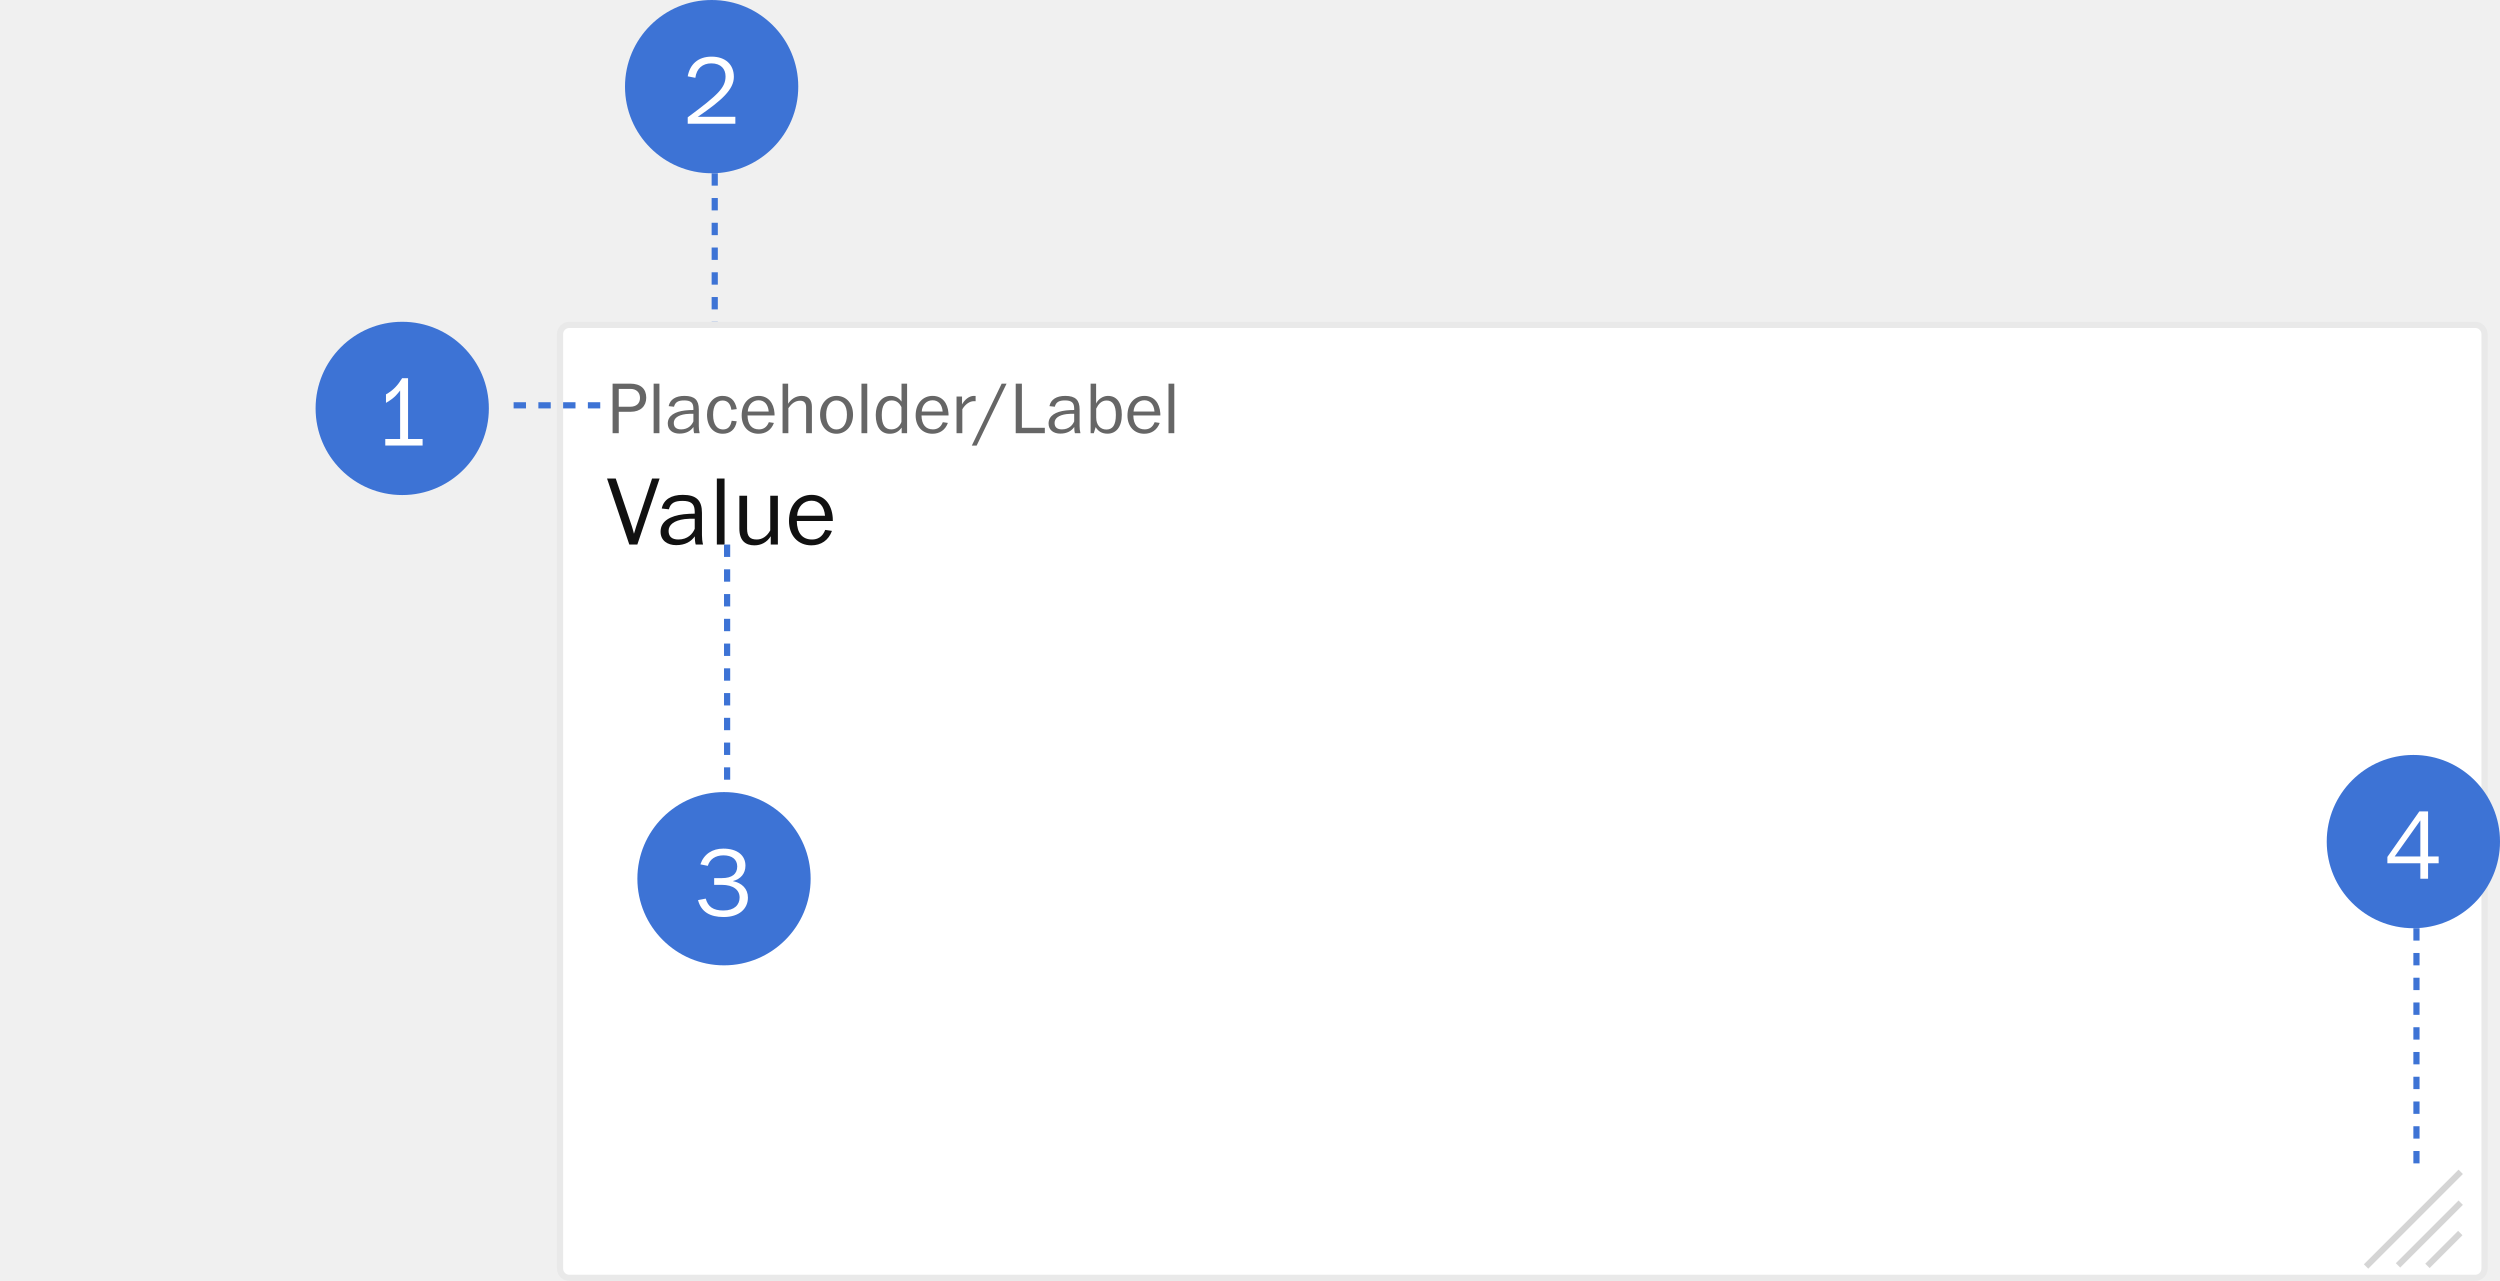
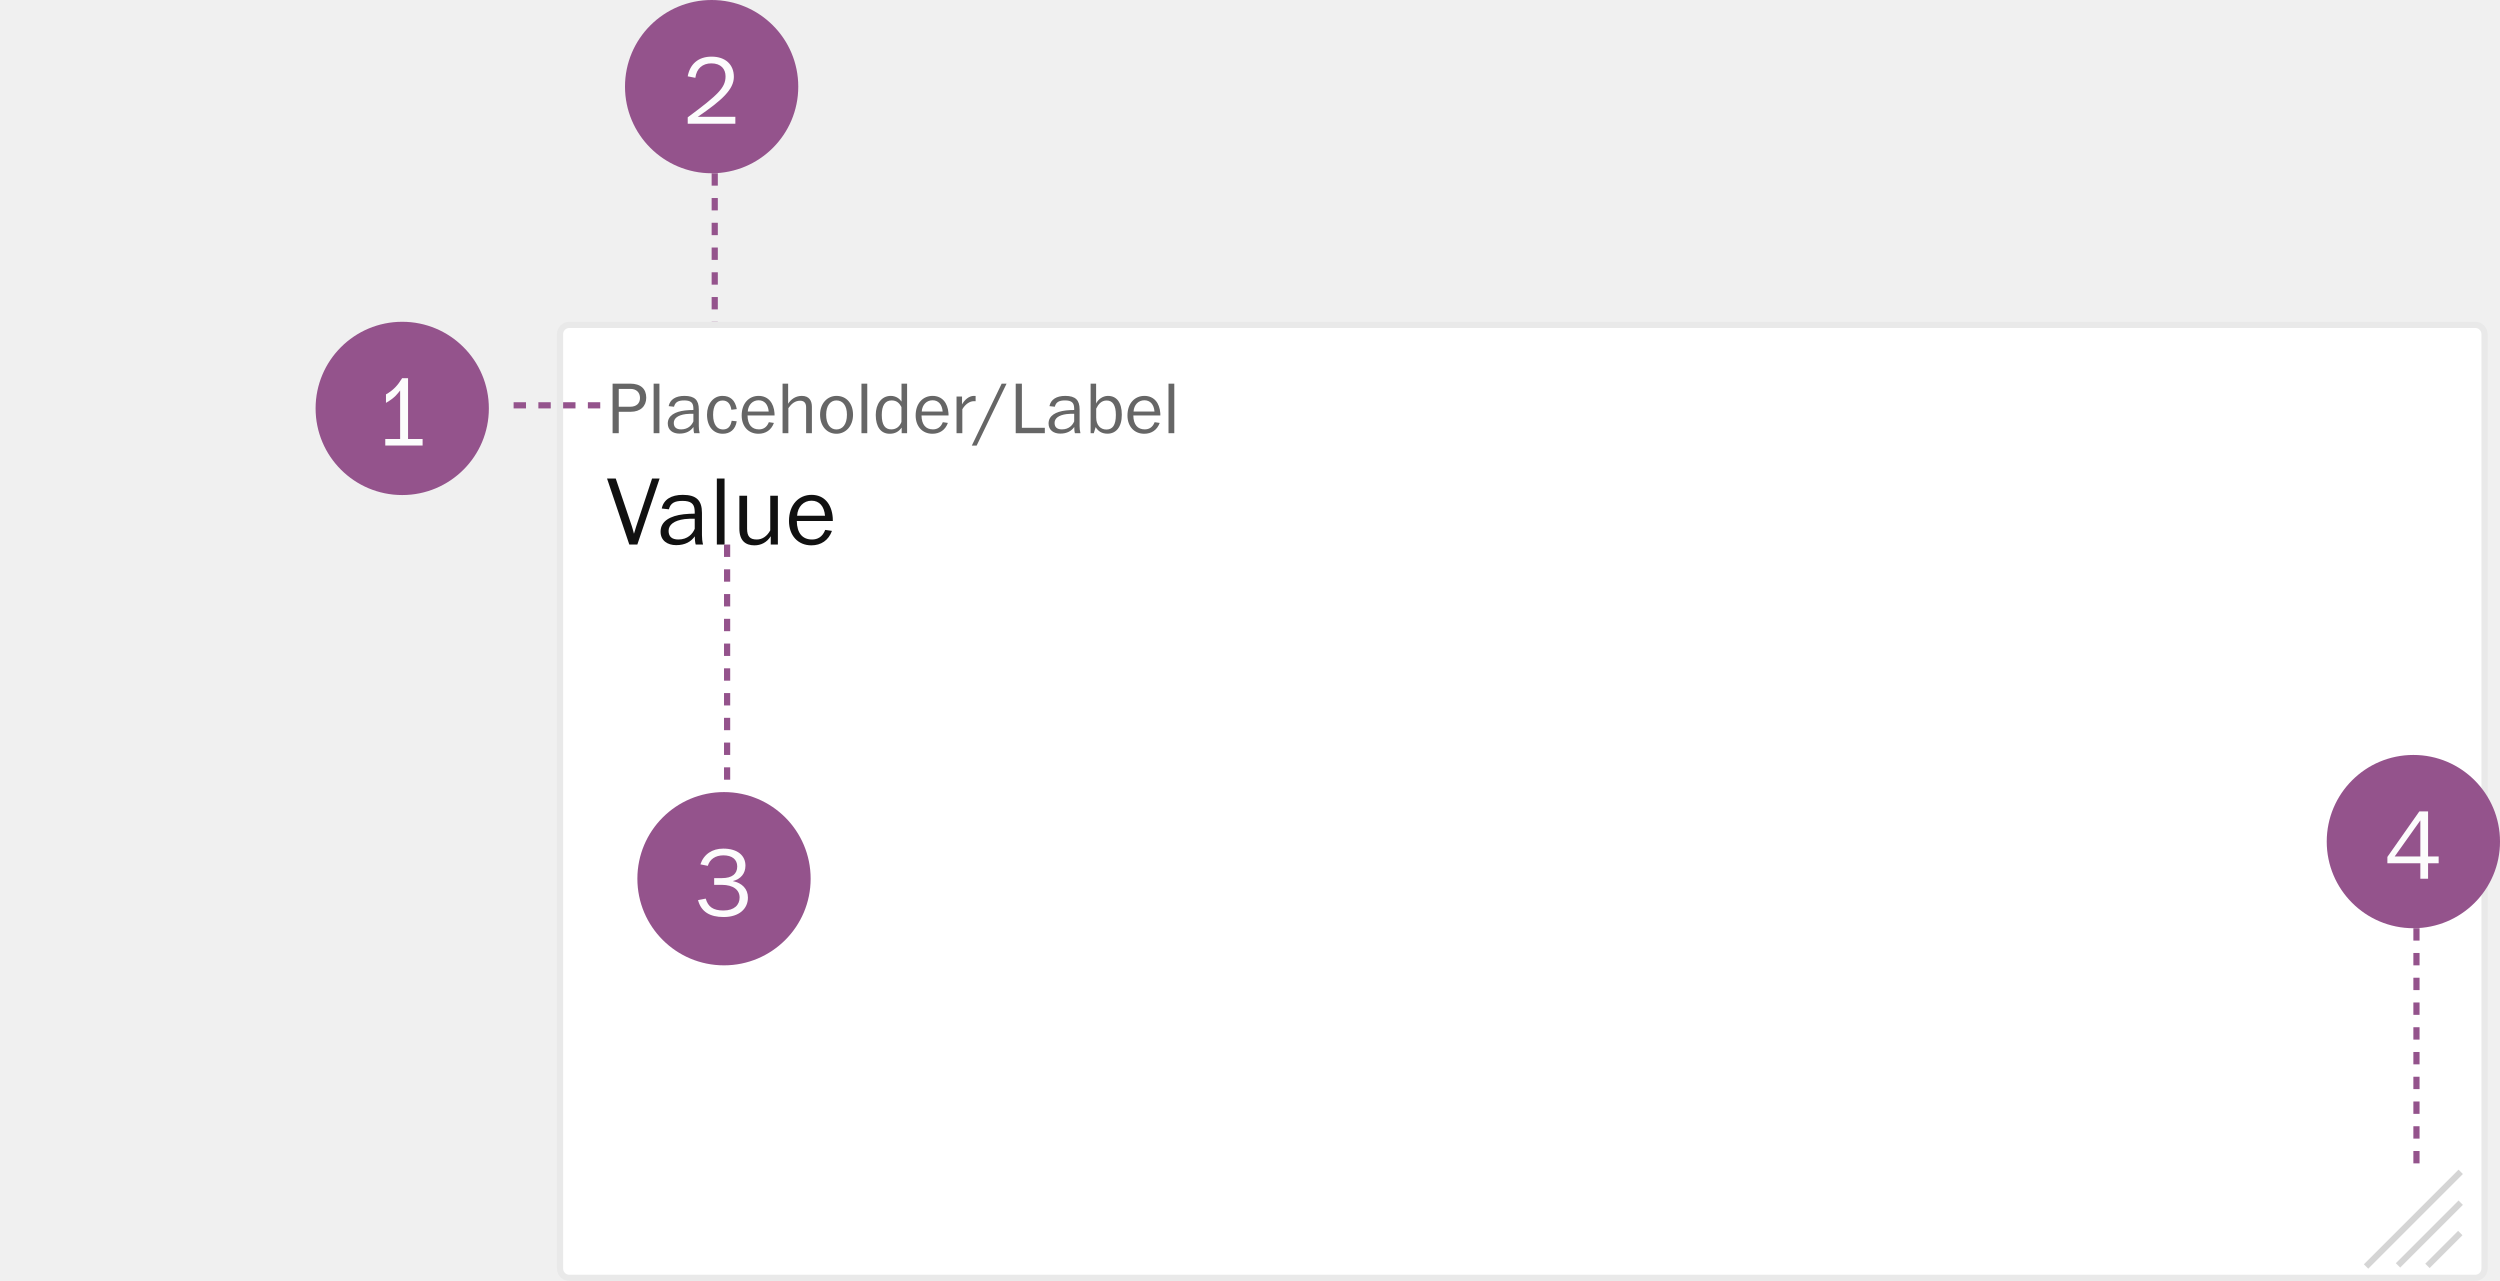
<svg xmlns="http://www.w3.org/2000/svg" width="404" height="207" viewBox="0 0 404 207" fill="none">
-   <rect x="101" width="28" height="28" rx="14" fill="#3D73D5" />
-   <path d="M118.832 20V18.88H112.752C116.72 16.176 118.592 14.432 118.592 12.416C118.592 10.448 117.248 9.152 114.992 9.152C112.8 9.152 111.488 10.4 111.136 12.336L112.368 12.576C112.56 11.056 113.552 10.24 114.944 10.24C116.528 10.24 117.248 11.168 117.248 12.336C117.248 14.144 116.112 15.28 111.136 18.96V20H118.832Z" fill="white" />
-   <line x1="115.5" y1="28" x2="115.5" y2="58" stroke="#3D73D5" stroke-dasharray="2 2" />
+   <rect x="101" width="28" height="28" rx="14" fill="#94538C" />
+   <path d="M118.832 20V18.88H112.752C116.72 16.176 118.592 14.432 118.592 12.416C118.592 10.448 117.248 9.152 114.992 9.152C112.8 9.152 111.488 10.4 111.136 12.336L112.368 12.576C112.56 11.056 113.552 10.24 114.944 10.24C116.528 10.24 117.248 11.168 117.248 12.336C117.248 14.144 116.112 15.28 111.136 18.96V20H118.832Z" fill="#FCFCFC" />
+   <line x1="115.5" y1="28" x2="115.5" y2="58" stroke="#94538C" stroke-dasharray="2 2" />
  <rect x="90.5" y="52.5" width="311" height="153.999" rx="1.5" fill="white" />
  <path d="M99.992 70V66.544H101.936C103.472 66.544 104.432 65.656 104.432 64.276C104.432 62.86 103.568 61.996 101.828 61.996H98.996V70H99.992ZM99.992 62.848H101.912C102.824 62.848 103.424 63.412 103.424 64.312C103.424 65.2 102.824 65.728 101.84 65.728H99.992V62.848ZM106.563 70V61.996H105.627V70H106.563ZM109.796 70.072C110.9 70.072 111.596 69.652 112.064 69.004C112.052 69.304 112.1 69.796 112.172 70H113.06C112.964 69.628 112.928 69.22 112.928 68.848V66.16C112.928 64.672 112.28 63.976 110.6 63.976C109.196 63.976 108.272 64.552 108.056 65.632L108.92 65.728C109.112 64.972 109.616 64.708 110.576 64.708C111.572 64.708 111.956 65.056 112.028 65.704C112.052 65.848 112.052 66.052 112.052 66.256C111.584 66.268 111.188 66.268 110.708 66.328C109.088 66.52 107.912 67.156 107.912 68.44C107.912 69.52 108.752 70.072 109.796 70.072ZM110.072 69.388C109.28 69.388 108.884 69.028 108.884 68.344C108.884 67.6 109.544 67.084 110.828 66.916C111.2 66.868 111.632 66.868 112.052 66.868V68.092C111.8 68.704 111.2 69.388 110.072 69.388ZM116.797 70.096C117.973 70.096 118.849 69.412 119.053 68.08L118.237 67.996C118.057 68.98 117.601 69.4 116.821 69.4C115.933 69.4 115.237 68.668 115.237 67.036C115.237 65.56 115.813 64.72 116.761 64.72C117.577 64.72 118.045 65.248 118.189 66.22L119.065 66.112C118.801 64.66 118.009 63.976 116.749 63.976C115.249 63.976 114.253 65.296 114.253 67.012C114.253 68.992 115.345 70.096 116.797 70.096ZM122.566 70.096C123.742 70.096 124.654 69.484 125.062 68.344L124.246 68.224C123.91 69.1 123.298 69.388 122.65 69.388C121.498 69.388 120.826 68.632 120.802 67.144H125.17C125.158 67.012 125.17 66.88 125.158 66.748C125.038 65.104 124.138 63.976 122.59 63.976C121.066 63.976 119.854 65.14 119.854 67.144C119.854 68.908 120.946 70.096 122.566 70.096ZM120.838 66.508C120.91 65.392 121.642 64.684 122.59 64.684C123.538 64.684 124.126 65.368 124.222 66.508H120.838ZM127.399 70V65.956C127.891 65.248 128.479 64.756 129.307 64.756C129.907 64.756 130.267 65.092 130.267 65.812V70H131.203V65.74C131.203 64.768 130.771 63.976 129.571 63.976C128.467 63.976 127.747 64.636 127.363 65.248V61.996H126.463V70H127.399ZM135.174 70.096C136.638 70.096 137.85 68.884 137.85 67.024C137.85 65.2 136.794 63.976 135.174 63.976C133.722 63.976 132.522 65.164 132.522 67.012C132.522 68.884 133.65 70.096 135.174 70.096ZM135.162 69.4C134.166 69.4 133.506 68.512 133.506 67.024C133.506 65.5 134.226 64.708 135.162 64.708C136.146 64.708 136.866 65.476 136.866 67.012C136.866 68.608 136.134 69.4 135.162 69.4ZM140.149 70V61.996H139.213V70H140.149ZM143.778 70.096C144.642 70.096 145.242 69.748 145.71 69.1V70H146.586V61.996H145.686V64.888C145.41 64.492 144.846 63.976 143.946 63.976C142.434 63.976 141.522 65.308 141.522 67.06C141.522 68.992 142.35 70.096 143.778 70.096ZM144.03 69.388C143.046 69.388 142.494 68.704 142.494 67.06C142.494 65.548 143.022 64.708 144.09 64.708C144.966 64.708 145.374 65.212 145.674 65.776V68.188C145.422 68.848 144.918 69.388 144.03 69.388ZM150.68 70.096C151.856 70.096 152.768 69.484 153.176 68.344L152.36 68.224C152.024 69.1 151.412 69.388 150.764 69.388C149.612 69.388 148.94 68.632 148.916 67.144H153.284C153.272 67.012 153.284 66.88 153.272 66.748C153.152 65.104 152.252 63.976 150.704 63.976C149.18 63.976 147.968 65.14 147.968 67.144C147.968 68.908 149.06 70.096 150.68 70.096ZM148.952 66.508C149.024 65.392 149.756 64.684 150.704 64.684C151.652 64.684 152.24 65.368 152.336 66.508H148.952ZM155.512 70V66.136C156.004 65.308 156.7 64.828 157.396 64.828C157.468 64.828 157.588 64.828 157.66 64.84V63.988C157.564 63.976 157.492 63.976 157.384 63.976C156.544 63.976 155.848 64.66 155.464 65.356V64.084H154.576V70H155.512ZM157.827 72.004L162.663 61.996H161.871L157.047 72.004H157.827ZM168.845 70V69.136H165.137V61.996H164.141V70H168.845ZM171.332 70.072C172.436 70.072 173.132 69.652 173.6 69.004C173.588 69.304 173.636 69.796 173.708 70H174.596C174.5 69.628 174.464 69.22 174.464 68.848V66.16C174.464 64.672 173.816 63.976 172.136 63.976C170.732 63.976 169.808 64.552 169.592 65.632L170.456 65.728C170.648 64.972 171.152 64.708 172.112 64.708C173.108 64.708 173.492 65.056 173.564 65.704C173.588 65.848 173.588 66.052 173.588 66.256C173.12 66.268 172.724 66.268 172.244 66.328C170.624 66.52 169.448 67.156 169.448 68.44C169.448 69.52 170.288 70.072 171.332 70.072ZM171.608 69.388C170.816 69.388 170.42 69.028 170.42 68.344C170.42 67.6 171.08 67.084 172.364 66.916C172.736 66.868 173.168 66.868 173.588 66.868V68.092C173.336 68.704 172.736 69.388 171.608 69.388ZM178.968 70.084C180.312 70.084 181.284 69.064 181.284 67.024C181.284 65.044 180.456 63.976 179.04 63.976C178.188 63.976 177.432 64.564 177.132 65.212V61.996H176.244V70H176.76L177.06 69.016C177.444 69.688 178.08 70.084 178.968 70.084ZM178.788 69.412C177.84 69.412 177.144 68.704 177.144 67.468V66.04C177.468 65.356 177.96 64.72 178.824 64.72C179.82 64.72 180.324 65.5 180.324 67.048C180.324 68.704 179.796 69.412 178.788 69.412ZM184.91 70.096C186.086 70.096 186.998 69.484 187.406 68.344L186.59 68.224C186.254 69.1 185.642 69.388 184.994 69.388C183.842 69.388 183.17 68.632 183.146 67.144H187.514C187.502 67.012 187.514 66.88 187.502 66.748C187.382 65.104 186.482 63.976 184.934 63.976C183.41 63.976 182.198 65.14 182.198 67.144C182.198 68.908 183.29 70.096 184.91 70.096ZM183.182 66.508C183.254 65.392 183.986 64.684 184.934 64.684C185.882 64.684 186.47 65.368 186.566 66.508H183.182ZM189.766 70V61.996H188.83V70H189.766Z" fill="#666666" />
  <path d="M102.992 88L106.592 77.328H105.376L102.8 85.104C102.736 85.264 102.496 86.048 102.448 86.256C102.416 86.048 102.16 85.216 102.128 85.104L99.504 77.328H98.096L101.696 88H102.992ZM109.26 88.096C110.732 88.096 111.66 87.536 112.284 86.672C112.268 87.072 112.332 87.728 112.428 88H113.612C113.484 87.504 113.436 86.96 113.436 86.464V82.88C113.436 80.896 112.572 79.968 110.332 79.968C108.46 79.968 107.228 80.736 106.94 82.176L108.092 82.304C108.348 81.296 109.02 80.944 110.3 80.944C111.628 80.944 112.14 81.408 112.236 82.272C112.268 82.464 112.268 82.736 112.268 83.008C111.644 83.024 111.116 83.024 110.476 83.104C108.316 83.36 106.748 84.208 106.748 85.92C106.748 87.36 107.868 88.096 109.26 88.096ZM109.628 87.184C108.572 87.184 108.044 86.704 108.044 85.792C108.044 84.8 108.924 84.112 110.636 83.888C111.132 83.824 111.708 83.824 112.268 83.824V85.456C111.932 86.272 111.132 87.184 109.628 87.184ZM117.089 88V77.328H115.841V88H117.089ZM121.913 88.128C122.969 88.128 123.929 87.664 124.553 86.656V88H125.705V80.112H124.473V85.712C123.945 86.672 123.177 87.184 122.297 87.184C121.193 87.184 120.729 86.688 120.729 85.44V80.112H119.481V85.408C119.481 87.392 120.489 88.128 121.913 88.128ZM131.115 88.128C132.683 88.128 133.899 87.312 134.443 85.792L133.355 85.632C132.907 86.8 132.091 87.184 131.227 87.184C129.691 87.184 128.795 86.176 128.763 84.192H134.587C134.571 84.016 134.587 83.84 134.571 83.664C134.411 81.472 133.211 79.968 131.147 79.968C129.115 79.968 127.499 81.52 127.499 84.192C127.499 86.544 128.955 88.128 131.115 88.128ZM128.811 83.344C128.907 81.856 129.883 80.912 131.147 80.912C132.411 80.912 133.195 81.824 133.323 83.344H128.811Z" fill="#111111" />
  <rect x="90.5" y="52.5" width="311" height="153.999" rx="1.5" stroke="#E9E9E9" />
  <rect width="312" height="0.001" transform="translate(90 206.999)" fill="white" />
  <rect width="400" height="0.001" transform="translate(0 206.999)" fill="white" />
  <rect width="16.006" height="16.006" transform="translate(382 189.014)" fill="white" />
  <rect x="387.165" y="204.134" width="14.332" height="1" transform="rotate(-45 387.165 204.134)" fill="#D5D5D5" />
  <rect x="391.922" y="204.212" width="7.506" height="1" transform="rotate(-45 391.922 204.212)" fill="#D5D5D5" />
  <rect x="382" y="204.314" width="21.637" height="1" transform="rotate(-45 382 204.314)" fill="#D5D5D5" />
-   <rect x="51" y="52" width="28" height="28" rx="14" fill="#3D73D5" />
-   <path d="M68.293 72V70.944H65.941V61.12H64.981C64.293 62.256 63.541 63.088 62.373 63.728V65.104C63.893 64.24 64.277 63.552 64.661 63.104V70.944H62.261V72H68.293Z" fill="white" />
-   <line x1="83" y1="65.5" x2="98" y2="65.5" stroke="#3D73D5" stroke-dasharray="2 2" />
-   <line x1="117.5" y1="88" x2="117.5" y2="128" stroke="#3D73D5" stroke-dasharray="2 2" />
-   <rect x="103" y="128" width="28" height="28" rx="14" fill="#3D73D5" />
-   <path d="M116.944 148.192C119.472 148.192 120.864 146.832 120.864 145.056C120.864 143.648 119.92 142.688 118.416 142.384C119.728 142.064 120.464 141.136 120.464 139.888C120.464 138.288 119.232 137.136 116.88 137.136C115.12 137.136 113.744 138.016 113.184 139.68L114.384 139.92C114.688 138.88 115.584 138.224 116.912 138.224C118.288 138.224 119.136 138.88 119.136 140.016C119.136 141.248 118.288 141.904 116.64 141.904H115.408V142.992H116.64C118.512 142.992 119.52 143.824 119.52 145.04C119.52 146.208 118.688 147.136 116.912 147.136C115.248 147.136 114.416 146.544 114.048 145.216L112.8 145.456C113.296 147.344 114.72 148.192 116.944 148.192Z" fill="white" />
-   <rect x="376" y="122" width="28" height="28" rx="14" fill="#3D73D5" />
-   <path d="M392.376 142V139.504H394.088V138.4H392.376V131.12H390.968L385.8 138.48V139.504H391.128V142H392.376ZM391.128 132.576V138.4H386.984L391.128 132.576Z" fill="white" />
-   <line x1="390.5" y1="150" x2="390.5" y2="190" stroke="#3D73D5" stroke-dasharray="2 2" />
+   <rect x="51" y="52" width="28" height="28" rx="14" fill="#94538C" />
+   <path d="M68.293 72V70.944H65.941V61.12H64.981C64.293 62.256 63.541 63.088 62.373 63.728V65.104C63.893 64.24 64.277 63.552 64.661 63.104V70.944H62.261V72H68.293Z" fill="#FCFCFC" />
+   <line x1="83" y1="65.5" x2="98" y2="65.5" stroke="#94538C" stroke-dasharray="2 2" />
+   <line x1="117.5" y1="88" x2="117.5" y2="128" stroke="#94538C" stroke-dasharray="2 2" />
+   <rect x="103" y="128" width="28" height="28" rx="14" fill="#94538C" />
+   <path d="M116.944 148.192C119.472 148.192 120.864 146.832 120.864 145.056C120.864 143.648 119.92 142.688 118.416 142.384C119.728 142.064 120.464 141.136 120.464 139.888C120.464 138.288 119.232 137.136 116.88 137.136C115.12 137.136 113.744 138.016 113.184 139.68L114.384 139.92C114.688 138.88 115.584 138.224 116.912 138.224C118.288 138.224 119.136 138.88 119.136 140.016C119.136 141.248 118.288 141.904 116.64 141.904H115.408V142.992H116.64C118.512 142.992 119.52 143.824 119.52 145.04C119.52 146.208 118.688 147.136 116.912 147.136C115.248 147.136 114.416 146.544 114.048 145.216L112.8 145.456C113.296 147.344 114.72 148.192 116.944 148.192Z" fill="#FCFCFC" />
+   <rect x="376" y="122" width="28" height="28" rx="14" fill="#94538C" />
+   <path d="M392.376 142V139.504H394.088V138.4H392.376V131.12H390.968L385.8 138.48V139.504H391.128V142H392.376ZM391.128 132.576V138.4H386.984L391.128 132.576Z" fill="#FCFCFC" />
+   <line x1="390.5" y1="150" x2="390.5" y2="190" stroke="#94538C" stroke-dasharray="2 2" />
</svg>
